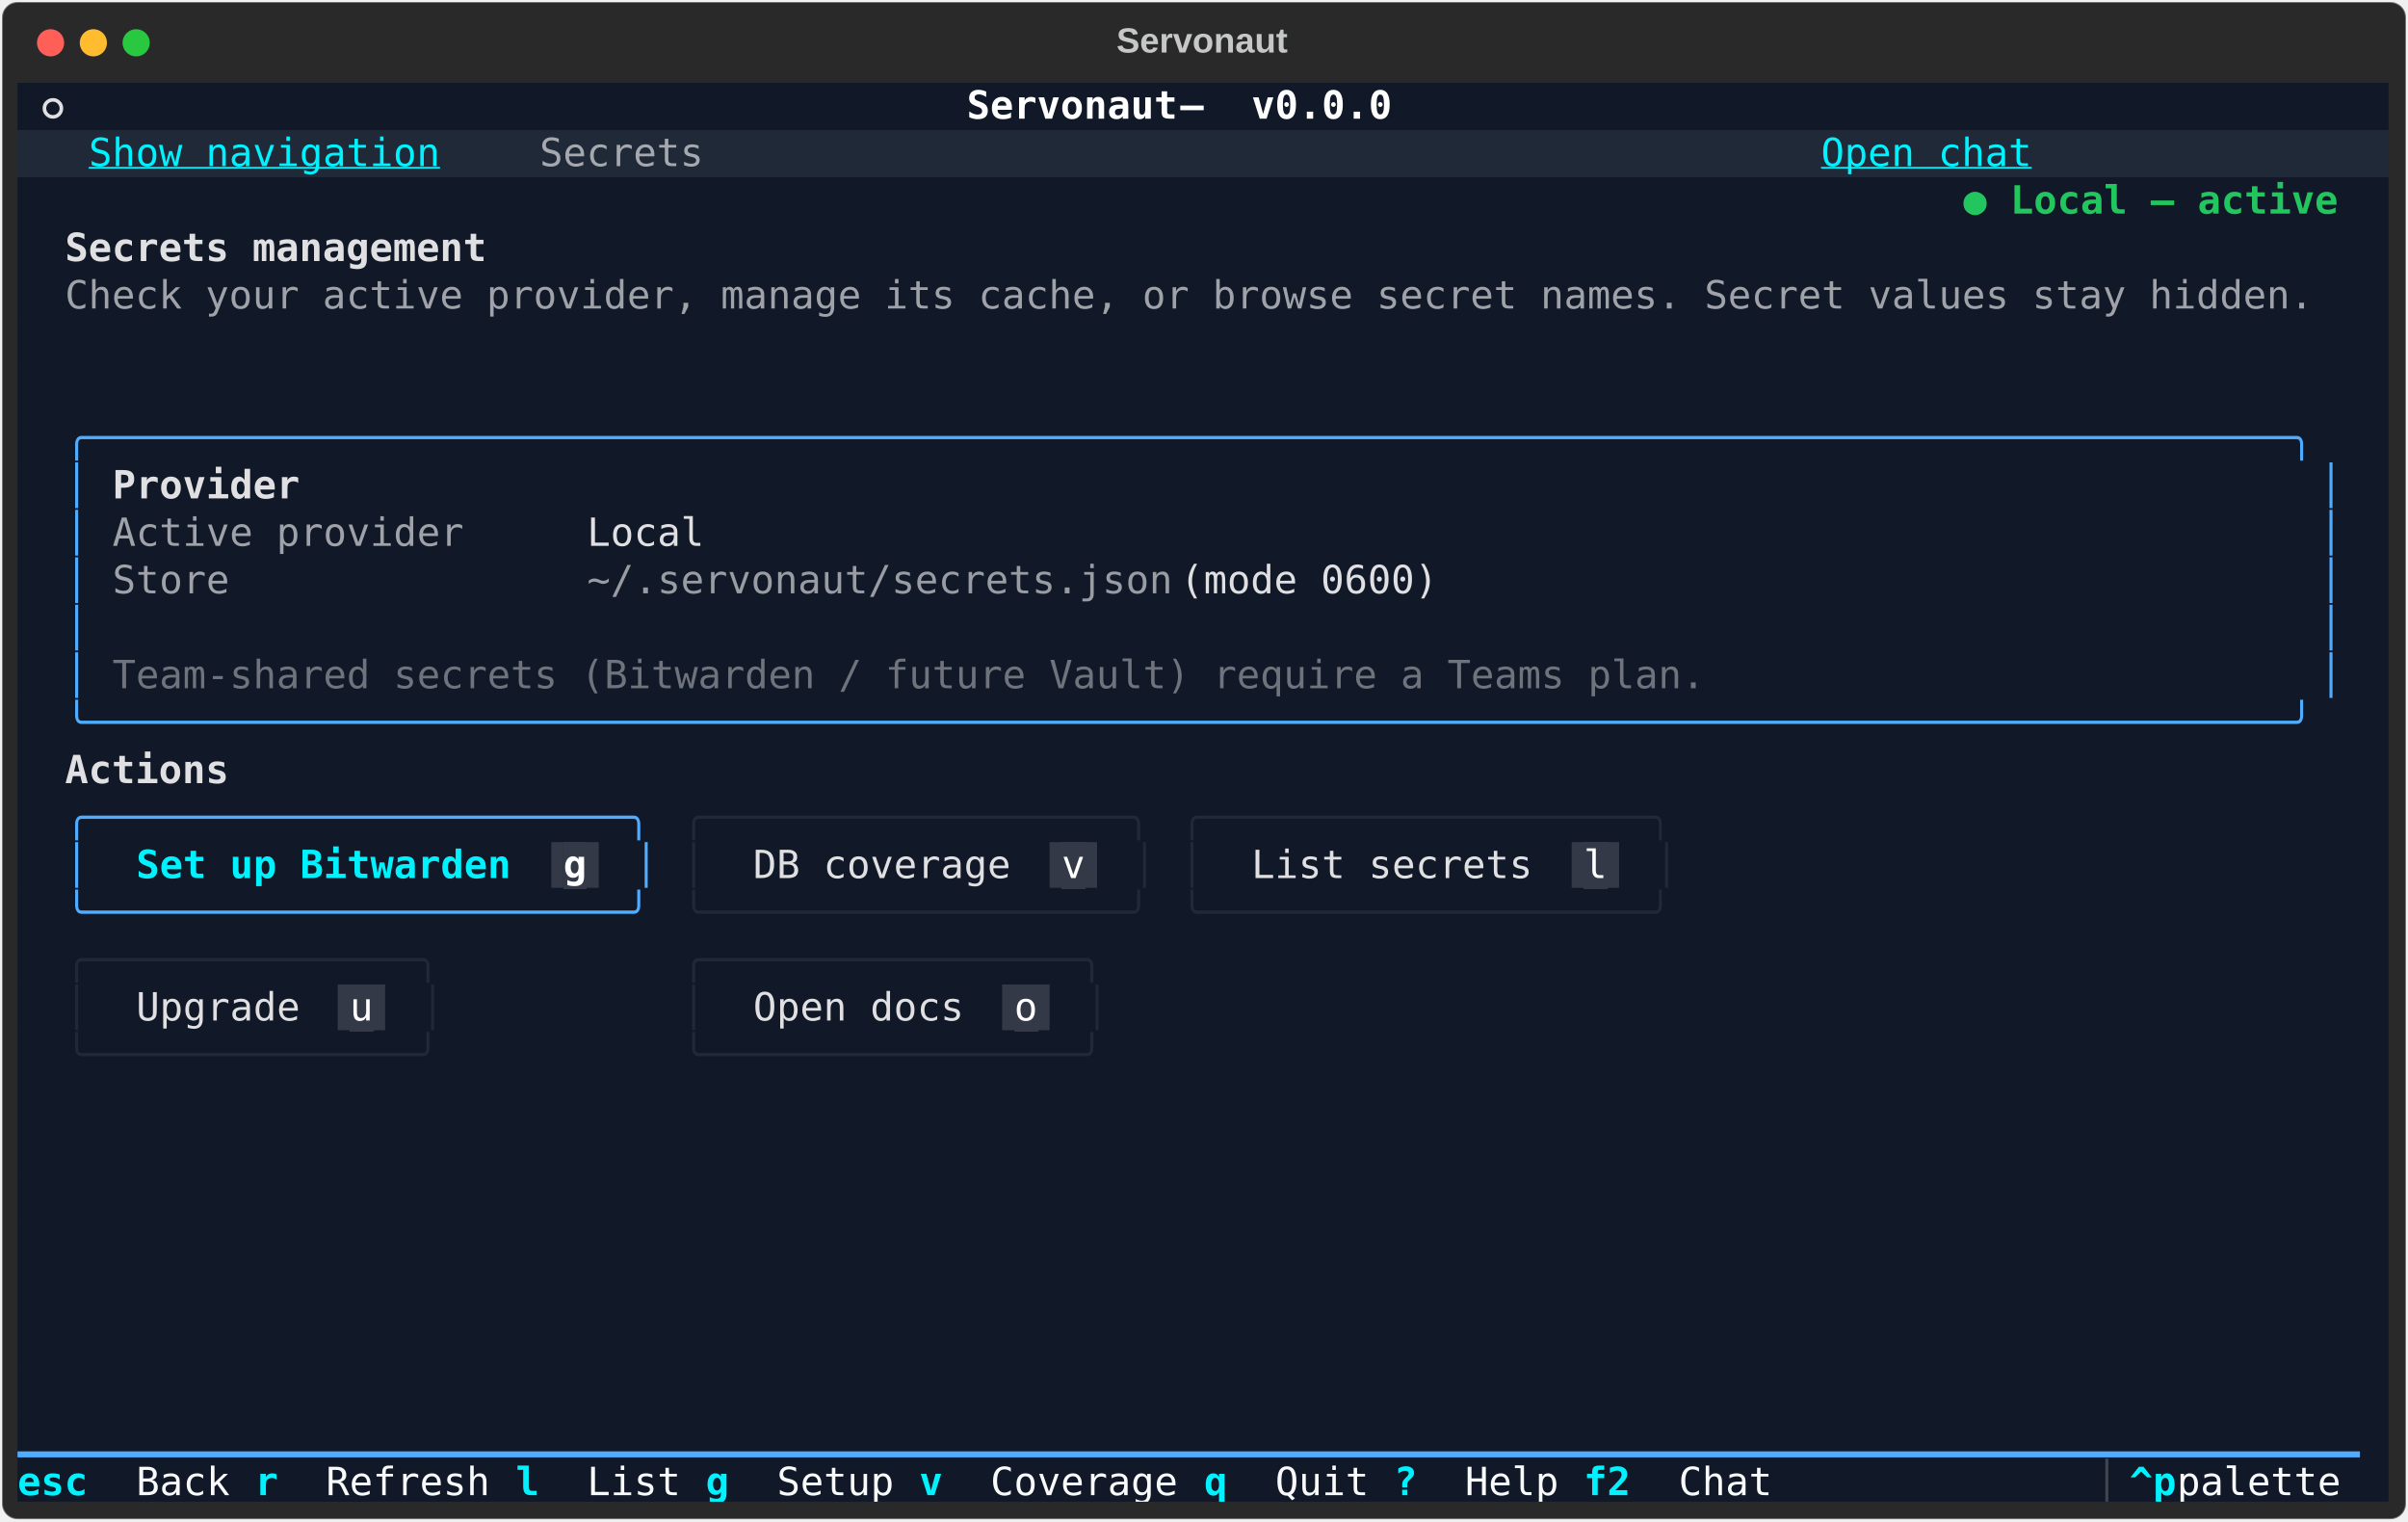
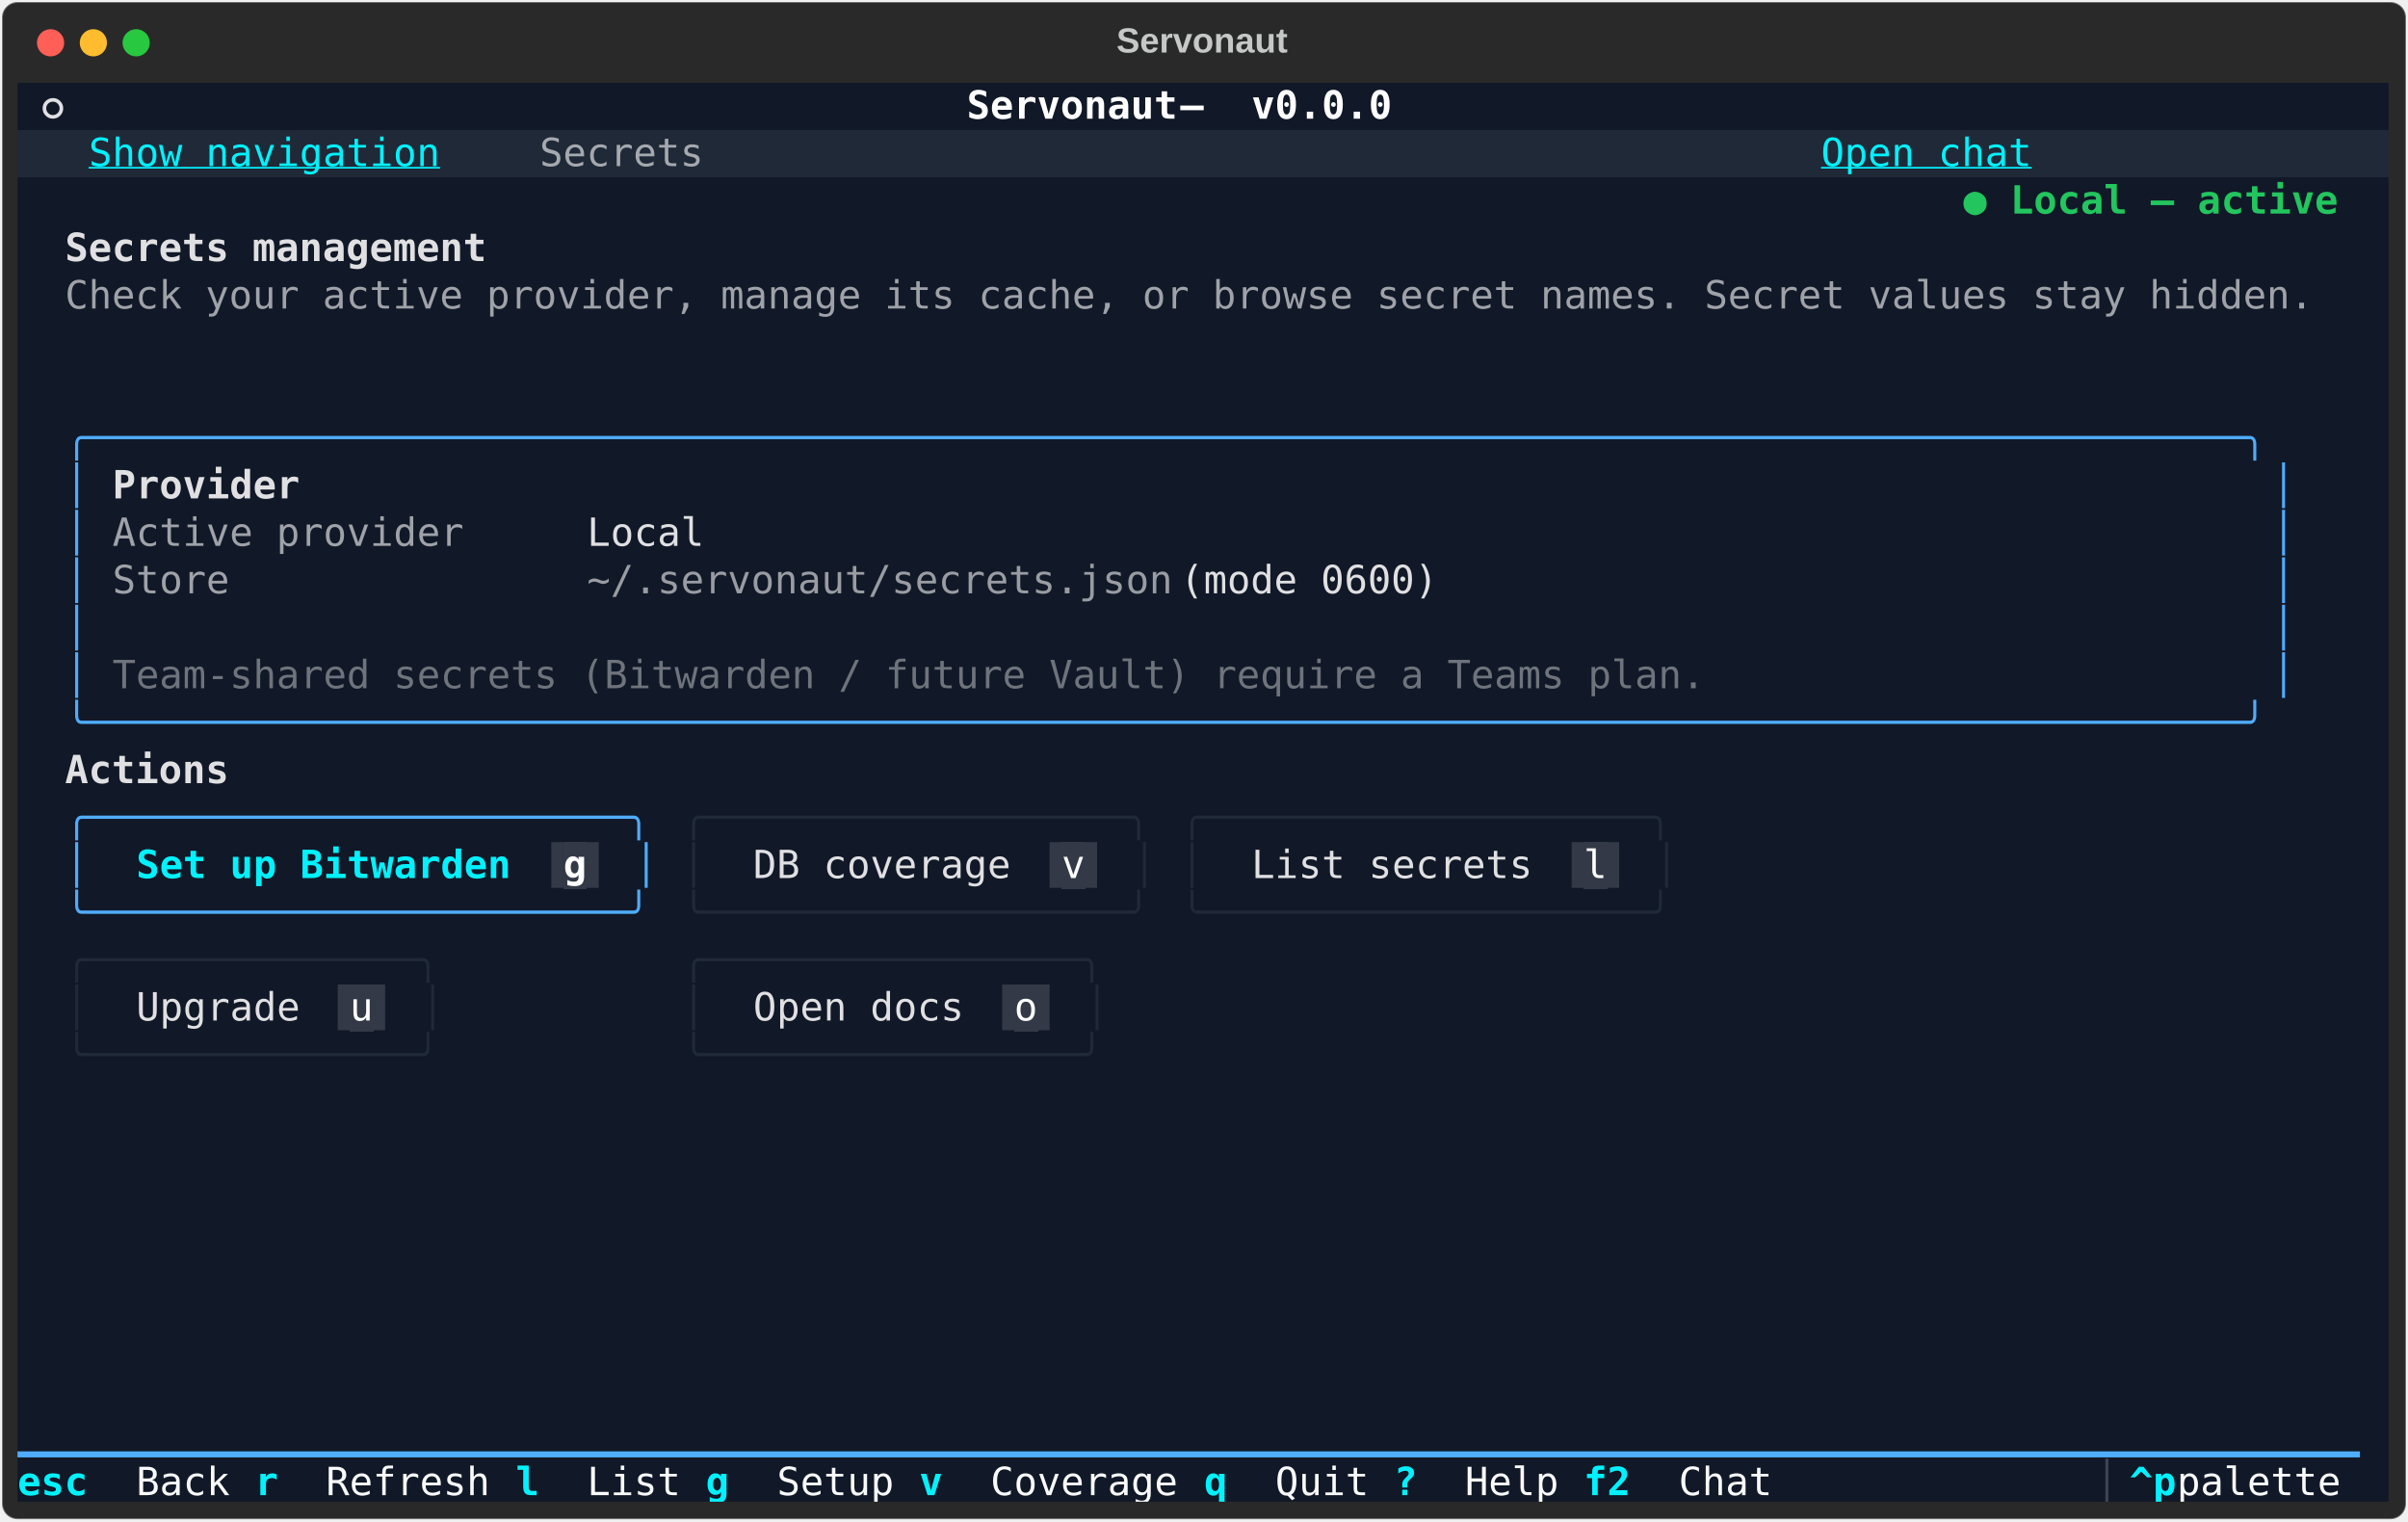
<svg xmlns="http://www.w3.org/2000/svg" class="rich-terminal" viewBox="0 0 1238 782.0">
  <style>

    @font-face {
        font-family: "Fira Code";
        src: local("FiraCode-Regular"),
                url("https://cdnjs.cloudflare.com/ajax/libs/firacode/6.2.0/woff2/FiraCode-Regular.woff2") format("woff2"),
                url("https://cdnjs.cloudflare.com/ajax/libs/firacode/6.2.0/woff/FiraCode-Regular.woff") format("woff");
        font-style: normal;
        font-weight: 400;
    }
    @font-face {
        font-family: "Fira Code";
        src: local("FiraCode-Bold"),
                url("https://cdnjs.cloudflare.com/ajax/libs/firacode/6.2.0/woff2/FiraCode-Bold.woff2") format("woff2"),
                url("https://cdnjs.cloudflare.com/ajax/libs/firacode/6.2.0/woff/FiraCode-Bold.woff") format("woff");
        font-style: bold;
        font-weight: 700;
    }

    .terminal-matrix {
        font-family: Fira Code, monospace;
        font-size: 20px;
        line-height: 24.4px;
        font-variant-east-asian: full-width;
    }

    .terminal-title {
        font-size: 18px;
        font-weight: bold;
        font-family: arial;
    }

    .terminal-r1 { fill: #c5c8c6 }
.terminal-r2 { fill: #e0e0e2;font-weight: bold }
.terminal-r3 { fill: #ffffff;font-weight: bold }
.terminal-r4 { fill: #00f2fe;text-decoration: underline; }
.terminal-r5 { fill: #a5a9af }
.terminal-r6 { fill: #22c55e;font-weight: bold }
.terminal-r7 { fill: #9fa2a8 }
.terminal-r8 { fill: #4facfe }
.terminal-r9 { fill: #e0e0e2 }
.terminal-r10 { fill: #999ca2 }
.terminal-r11 { fill: #6e737c }
.terminal-r12 { fill: #1f2937 }
.terminal-r13 { fill: #00f2fe;font-weight: bold }
.terminal-r14 { fill: #333946;font-weight: bold }
.terminal-r15 { fill: #333946 }
.terminal-r16 { fill: #ffffff }
.terminal-r17 { fill: #f9fafb }
.terminal-r18 { fill: #3f4551 }
    </style>
  <defs>
    <clipPath id="terminal-clip-terminal">
      <rect x="0" y="0" width="1219.0" height="731.0" />
    </clipPath>
    <clipPath id="terminal-line-0">
      <rect x="0" y="1.5" width="1220" height="24.65" />
    </clipPath>
    <clipPath id="terminal-line-1">
      <rect x="0" y="25.9" width="1220" height="24.65" />
    </clipPath>
    <clipPath id="terminal-line-2">
      <rect x="0" y="50.3" width="1220" height="24.65" />
    </clipPath>
    <clipPath id="terminal-line-3">
      <rect x="0" y="74.7" width="1220" height="24.65" />
    </clipPath>
    <clipPath id="terminal-line-4">
      <rect x="0" y="99.1" width="1220" height="24.65" />
    </clipPath>
    <clipPath id="terminal-line-5">
      <rect x="0" y="123.5" width="1220" height="24.65" />
    </clipPath>
    <clipPath id="terminal-line-6">
      <rect x="0" y="147.9" width="1220" height="24.65" />
    </clipPath>
    <clipPath id="terminal-line-7">
      <rect x="0" y="172.3" width="1220" height="24.65" />
    </clipPath>
    <clipPath id="terminal-line-8">
      <rect x="0" y="196.7" width="1220" height="24.65" />
    </clipPath>
    <clipPath id="terminal-line-9">
      <rect x="0" y="221.1" width="1220" height="24.65" />
    </clipPath>
    <clipPath id="terminal-line-10">
      <rect x="0" y="245.5" width="1220" height="24.65" />
    </clipPath>
    <clipPath id="terminal-line-11">
      <rect x="0" y="269.9" width="1220" height="24.65" />
    </clipPath>
    <clipPath id="terminal-line-12">
      <rect x="0" y="294.3" width="1220" height="24.65" />
    </clipPath>
    <clipPath id="terminal-line-13">
      <rect x="0" y="318.7" width="1220" height="24.65" />
    </clipPath>
    <clipPath id="terminal-line-14">
      <rect x="0" y="343.1" width="1220" height="24.65" />
    </clipPath>
    <clipPath id="terminal-line-15">
      <rect x="0" y="367.5" width="1220" height="24.65" />
    </clipPath>
    <clipPath id="terminal-line-16">
      <rect x="0" y="391.9" width="1220" height="24.65" />
    </clipPath>
    <clipPath id="terminal-line-17">
      <rect x="0" y="416.3" width="1220" height="24.65" />
    </clipPath>
    <clipPath id="terminal-line-18">
      <rect x="0" y="440.7" width="1220" height="24.65" />
    </clipPath>
    <clipPath id="terminal-line-19">
      <rect x="0" y="465.1" width="1220" height="24.65" />
    </clipPath>
    <clipPath id="terminal-line-20">
      <rect x="0" y="489.5" width="1220" height="24.65" />
    </clipPath>
    <clipPath id="terminal-line-21">
      <rect x="0" y="513.9" width="1220" height="24.65" />
    </clipPath>
    <clipPath id="terminal-line-22">
      <rect x="0" y="538.3" width="1220" height="24.65" />
    </clipPath>
    <clipPath id="terminal-line-23">
      <rect x="0" y="562.7" width="1220" height="24.65" />
    </clipPath>
    <clipPath id="terminal-line-24">
      <rect x="0" y="587.1" width="1220" height="24.65" />
    </clipPath>
    <clipPath id="terminal-line-25">
      <rect x="0" y="611.5" width="1220" height="24.65" />
    </clipPath>
    <clipPath id="terminal-line-26">
      <rect x="0" y="635.9" width="1220" height="24.65" />
    </clipPath>
    <clipPath id="terminal-line-27">
      <rect x="0" y="660.3" width="1220" height="24.65" />
    </clipPath>
    <clipPath id="terminal-line-28">
      <rect x="0" y="684.7" width="1220" height="24.65" />
    </clipPath>
  </defs>
  <rect fill="#292929" stroke="rgba(255,255,255,0.35)" stroke-width="1" x="1" y="1" width="1236" height="780" rx="8" />
  <text class="terminal-title" fill="#c5c8c6" text-anchor="middle" x="618" y="27">Servonaut</text>
  <g transform="translate(26,22)">
    <circle cx="0" cy="0" r="7" fill="#ff5f57" />
    <circle cx="22" cy="0" r="7" fill="#febc2e" />
    <circle cx="44" cy="0" r="7" fill="#28c840" />
  </g>
  <g transform="translate(9, 41)" clip-path="url(#terminal-clip-terminal)">
    <rect fill="#111827" x="0" y="1.5" width="12.2" height="24.65" shape-rendering="crispEdges" />
    <rect fill="#111827" x="12.2" y="1.5" width="12.2" height="24.65" shape-rendering="crispEdges" />
    <rect fill="#111827" x="24.4" y="1.5" width="61" height="24.65" shape-rendering="crispEdges" />
    <rect fill="#111827" x="85.4" y="1.5" width="12.2" height="24.65" shape-rendering="crispEdges" />
    <rect fill="#111827" x="97.6" y="1.5" width="390.4" height="24.65" shape-rendering="crispEdges" />
    <rect fill="#111827" x="488" y="1.5" width="109.8" height="24.65" shape-rendering="crispEdges" />
    <rect fill="#111827" x="597.8" y="1.5" width="36.6" height="24.65" shape-rendering="crispEdges" />
    <rect fill="#111827" x="634.4" y="1.5" width="73.2" height="24.65" shape-rendering="crispEdges" />
    <rect fill="#111827" x="707.6" y="1.5" width="390.4" height="24.65" shape-rendering="crispEdges" />
    <rect fill="#111827" x="1098" y="1.5" width="12.2" height="24.65" shape-rendering="crispEdges" />
    <rect fill="#111827" x="1110.2" y="1.5" width="0" height="24.65" shape-rendering="crispEdges" />
    <rect fill="#111827" x="1110.2" y="1.5" width="109.8" height="24.65" shape-rendering="crispEdges" />
    <rect fill="#1f2937" x="0" y="25.9" width="36.6" height="24.65" shape-rendering="crispEdges" />
    <rect fill="#1f2937" x="36.6" y="25.9" width="183" height="24.65" shape-rendering="crispEdges" />
    <rect fill="#1f2937" x="219.6" y="25.9" width="48.8" height="24.65" shape-rendering="crispEdges" />
    <rect fill="#1f2937" x="268.4" y="25.9" width="85.4" height="24.65" shape-rendering="crispEdges" />
    <rect fill="#1f2937" x="353.8" y="25.9" width="573.4" height="24.65" shape-rendering="crispEdges" />
    <rect fill="#1f2937" x="927.2" y="25.9" width="109.8" height="24.65" shape-rendering="crispEdges" />
    <rect fill="#1f2937" x="1037" y="25.9" width="183" height="24.65" shape-rendering="crispEdges" />
    <rect fill="#111827" x="0" y="50.3" width="1000.4" height="24.65" shape-rendering="crispEdges" />
    <rect fill="#111827" x="1000.4" y="50.3" width="195.2" height="24.65" shape-rendering="crispEdges" />
    <rect fill="#111827" x="1195.6" y="50.3" width="24.4" height="24.65" shape-rendering="crispEdges" />
    <rect fill="#111827" x="0" y="74.7" width="24.4" height="24.65" shape-rendering="crispEdges" />
    <rect fill="#111827" x="24.4" y="74.7" width="219.6" height="24.65" shape-rendering="crispEdges" />
    <rect fill="#111827" x="244" y="74.7" width="976" height="24.65" shape-rendering="crispEdges" />
    <rect fill="#111827" x="0" y="99.1" width="24.4" height="24.65" shape-rendering="crispEdges" />
    <rect fill="#111827" x="24.4" y="99.1" width="1171.2" height="24.65" shape-rendering="crispEdges" />
    <rect fill="#111827" x="1195.6" y="99.1" width="24.4" height="24.65" shape-rendering="crispEdges" />
    <rect fill="#111827" x="0" y="123.5" width="1220" height="24.65" shape-rendering="crispEdges" />
    <rect fill="#111827" x="0" y="147.9" width="1220" height="24.65" shape-rendering="crispEdges" />
    <rect fill="#111827" x="0" y="172.3" width="24.4" height="24.65" shape-rendering="crispEdges" />
-     <rect fill="#111827" x="24.4" y="172.3" width="1171.2" height="24.65" shape-rendering="crispEdges" />
-     <rect fill="#111827" x="1195.6" y="172.3" width="24.4" height="24.65" shape-rendering="crispEdges" />
+     <rect fill="#111827" x="24.4" y="172.3" width="1146.8" height="24.65" shape-rendering="crispEdges" />
+     <rect fill="#111827" x="1171.2" y="172.3" width="48.8" height="24.65" shape-rendering="crispEdges" />
    <rect fill="#111827" x="0" y="196.7" width="24.4" height="24.65" shape-rendering="crispEdges" />
    <rect fill="#111827" x="24.4" y="196.7" width="12.2" height="24.65" shape-rendering="crispEdges" />
    <rect fill="#111827" x="36.6" y="196.7" width="12.2" height="24.65" shape-rendering="crispEdges" />
    <rect fill="#111827" x="48.8" y="196.7" width="97.6" height="24.65" shape-rendering="crispEdges" />
-     <rect fill="#111827" x="146.4" y="196.7" width="1037" height="24.65" shape-rendering="crispEdges" />
-     <rect fill="#111827" x="1183.4" y="196.7" width="12.2" height="24.65" shape-rendering="crispEdges" />
-     <rect fill="#111827" x="1195.6" y="196.7" width="24.4" height="24.65" shape-rendering="crispEdges" />
+     <rect fill="#111827" x="146.4" y="196.7" width="1012.6" height="24.65" shape-rendering="crispEdges" />
+     <rect fill="#111827" x="1159" y="196.7" width="12.2" height="24.65" shape-rendering="crispEdges" />
+     <rect fill="#111827" x="1171.2" y="196.7" width="48.8" height="24.65" shape-rendering="crispEdges" />
    <rect fill="#111827" x="0" y="221.1" width="24.4" height="24.65" shape-rendering="crispEdges" />
    <rect fill="#111827" x="24.4" y="221.1" width="12.2" height="24.65" shape-rendering="crispEdges" />
    <rect fill="#111827" x="36.6" y="221.1" width="12.2" height="24.65" shape-rendering="crispEdges" />
    <rect fill="#111827" x="48.8" y="221.1" width="183" height="24.65" shape-rendering="crispEdges" />
    <rect fill="#111827" x="231.8" y="221.1" width="61" height="24.65" shape-rendering="crispEdges" />
    <rect fill="#111827" x="292.8" y="221.1" width="61" height="24.65" shape-rendering="crispEdges" />
-     <rect fill="#111827" x="353.8" y="221.1" width="829.6" height="24.65" shape-rendering="crispEdges" />
-     <rect fill="#111827" x="1183.4" y="221.1" width="12.2" height="24.65" shape-rendering="crispEdges" />
-     <rect fill="#111827" x="1195.6" y="221.1" width="24.4" height="24.65" shape-rendering="crispEdges" />
+     <rect fill="#111827" x="353.8" y="221.1" width="805.2" height="24.65" shape-rendering="crispEdges" />
+     <rect fill="#111827" x="1159" y="221.1" width="12.2" height="24.65" shape-rendering="crispEdges" />
+     <rect fill="#111827" x="1171.2" y="221.1" width="48.8" height="24.65" shape-rendering="crispEdges" />
    <rect fill="#111827" x="0" y="245.5" width="24.4" height="24.65" shape-rendering="crispEdges" />
    <rect fill="#111827" x="24.4" y="245.5" width="12.2" height="24.65" shape-rendering="crispEdges" />
    <rect fill="#111827" x="36.6" y="245.5" width="12.2" height="24.65" shape-rendering="crispEdges" />
    <rect fill="#111827" x="48.8" y="245.5" width="61" height="24.65" shape-rendering="crispEdges" />
    <rect fill="#111827" x="109.8" y="245.5" width="183" height="24.65" shape-rendering="crispEdges" />
    <rect fill="#111827" x="292.8" y="245.5" width="305" height="24.65" shape-rendering="crispEdges" />
    <rect fill="#111827" x="597.8" y="245.5" width="146.4" height="24.65" shape-rendering="crispEdges" />
-     <rect fill="#111827" x="744.2" y="245.5" width="439.2" height="24.65" shape-rendering="crispEdges" />
-     <rect fill="#111827" x="1183.4" y="245.5" width="12.2" height="24.65" shape-rendering="crispEdges" />
-     <rect fill="#111827" x="1195.6" y="245.5" width="24.4" height="24.65" shape-rendering="crispEdges" />
+     <rect fill="#111827" x="744.2" y="245.5" width="414.8" height="24.65" shape-rendering="crispEdges" />
+     <rect fill="#111827" x="1159" y="245.5" width="12.2" height="24.65" shape-rendering="crispEdges" />
+     <rect fill="#111827" x="1171.2" y="245.5" width="48.8" height="24.65" shape-rendering="crispEdges" />
    <rect fill="#111827" x="0" y="269.9" width="24.4" height="24.65" shape-rendering="crispEdges" />
    <rect fill="#111827" x="24.4" y="269.9" width="12.2" height="24.65" shape-rendering="crispEdges" />
-     <rect fill="#111827" x="36.6" y="269.9" width="1146.8" height="24.65" shape-rendering="crispEdges" />
-     <rect fill="#111827" x="1183.4" y="269.9" width="12.2" height="24.65" shape-rendering="crispEdges" />
-     <rect fill="#111827" x="1195.6" y="269.9" width="24.4" height="24.65" shape-rendering="crispEdges" />
+     <rect fill="#111827" x="36.6" y="269.9" width="1122.4" height="24.65" shape-rendering="crispEdges" />
+     <rect fill="#111827" x="1159" y="269.9" width="12.2" height="24.65" shape-rendering="crispEdges" />
+     <rect fill="#111827" x="1171.2" y="269.9" width="48.8" height="24.65" shape-rendering="crispEdges" />
    <rect fill="#111827" x="0" y="294.3" width="24.4" height="24.65" shape-rendering="crispEdges" />
    <rect fill="#111827" x="24.4" y="294.3" width="12.2" height="24.65" shape-rendering="crispEdges" />
    <rect fill="#111827" x="36.6" y="294.3" width="12.2" height="24.65" shape-rendering="crispEdges" />
    <rect fill="#111827" x="48.8" y="294.3" width="829.6" height="24.65" shape-rendering="crispEdges" />
-     <rect fill="#111827" x="878.4" y="294.3" width="305" height="24.65" shape-rendering="crispEdges" />
-     <rect fill="#111827" x="1183.4" y="294.3" width="12.2" height="24.65" shape-rendering="crispEdges" />
-     <rect fill="#111827" x="1195.6" y="294.3" width="24.4" height="24.65" shape-rendering="crispEdges" />
+     <rect fill="#111827" x="878.4" y="294.3" width="280.6" height="24.65" shape-rendering="crispEdges" />
+     <rect fill="#111827" x="1159" y="294.3" width="12.2" height="24.65" shape-rendering="crispEdges" />
+     <rect fill="#111827" x="1171.2" y="294.3" width="48.8" height="24.65" shape-rendering="crispEdges" />
    <rect fill="#111827" x="0" y="318.7" width="24.4" height="24.65" shape-rendering="crispEdges" />
-     <rect fill="#111827" x="24.4" y="318.7" width="1171.2" height="24.65" shape-rendering="crispEdges" />
-     <rect fill="#111827" x="1195.6" y="318.7" width="24.4" height="24.65" shape-rendering="crispEdges" />
+     <rect fill="#111827" x="24.4" y="318.7" width="1146.8" height="24.65" shape-rendering="crispEdges" />
+     <rect fill="#111827" x="1171.2" y="318.7" width="48.8" height="24.65" shape-rendering="crispEdges" />
    <rect fill="#111827" x="0" y="343.1" width="24.4" height="24.65" shape-rendering="crispEdges" />
    <rect fill="#111827" x="24.4" y="343.1" width="85.4" height="24.65" shape-rendering="crispEdges" />
    <rect fill="#111827" x="109.8" y="343.1" width="1110.2" height="24.65" shape-rendering="crispEdges" />
    <rect fill="#111827" x="0" y="367.5" width="24.4" height="24.65" shape-rendering="crispEdges" />
    <rect fill="#111827" x="24.4" y="367.5" width="305" height="24.65" shape-rendering="crispEdges" />
    <rect fill="#111827" x="329.4" y="367.5" width="12.2" height="24.65" shape-rendering="crispEdges" />
    <rect fill="#111827" x="341.6" y="367.5" width="244" height="24.65" shape-rendering="crispEdges" />
    <rect fill="#111827" x="585.6" y="367.5" width="12.2" height="24.65" shape-rendering="crispEdges" />
    <rect fill="#111827" x="597.8" y="367.5" width="256.2" height="24.65" shape-rendering="crispEdges" />
    <rect fill="#111827" x="854" y="367.5" width="366" height="24.65" shape-rendering="crispEdges" />
    <rect fill="#111827" x="0" y="391.9" width="24.4" height="24.65" shape-rendering="crispEdges" />
    <rect fill="#111827" x="24.4" y="391.9" width="12.2" height="24.65" shape-rendering="crispEdges" />
    <rect fill="#111827" x="36.6" y="391.9" width="24.4" height="24.65" shape-rendering="crispEdges" />
    <rect fill="#111827" x="61" y="391.9" width="207.4" height="24.65" shape-rendering="crispEdges" />
    <rect fill="#111827" x="268.4" y="391.9" width="12.2" height="24.65" shape-rendering="crispEdges" />
    <rect fill="#333946" x="280.6" y="391.9" width="12.2" height="24.65" shape-rendering="crispEdges" />
    <rect fill="#111827" x="292.8" y="391.9" width="12.2" height="24.65" shape-rendering="crispEdges" />
    <rect fill="#111827" x="305" y="391.9" width="12.2" height="24.65" shape-rendering="crispEdges" />
    <rect fill="#111827" x="317.2" y="391.9" width="12.2" height="24.65" shape-rendering="crispEdges" />
    <rect fill="#111827" x="329.4" y="391.9" width="12.2" height="24.65" shape-rendering="crispEdges" />
    <rect fill="#111827" x="341.6" y="391.9" width="12.2" height="24.65" shape-rendering="crispEdges" />
    <rect fill="#111827" x="353.8" y="391.9" width="24.4" height="24.65" shape-rendering="crispEdges" />
    <rect fill="#111827" x="378.2" y="391.9" width="146.4" height="24.65" shape-rendering="crispEdges" />
    <rect fill="#111827" x="524.6" y="391.9" width="12.2" height="24.65" shape-rendering="crispEdges" />
    <rect fill="#333946" x="536.8" y="391.9" width="12.2" height="24.65" shape-rendering="crispEdges" />
    <rect fill="#111827" x="549" y="391.9" width="12.2" height="24.65" shape-rendering="crispEdges" />
    <rect fill="#111827" x="561.2" y="391.9" width="12.2" height="24.65" shape-rendering="crispEdges" />
    <rect fill="#111827" x="573.4" y="391.9" width="12.2" height="24.65" shape-rendering="crispEdges" />
    <rect fill="#111827" x="585.6" y="391.9" width="12.2" height="24.65" shape-rendering="crispEdges" />
    <rect fill="#111827" x="597.8" y="391.9" width="12.2" height="24.65" shape-rendering="crispEdges" />
    <rect fill="#111827" x="610" y="391.9" width="24.4" height="24.65" shape-rendering="crispEdges" />
    <rect fill="#111827" x="634.4" y="391.9" width="158.6" height="24.65" shape-rendering="crispEdges" />
    <rect fill="#111827" x="793" y="391.9" width="12.2" height="24.65" shape-rendering="crispEdges" />
    <rect fill="#333946" x="805.2" y="391.9" width="12.2" height="24.65" shape-rendering="crispEdges" />
    <rect fill="#111827" x="817.4" y="391.9" width="12.2" height="24.65" shape-rendering="crispEdges" />
    <rect fill="#111827" x="829.6" y="391.9" width="12.2" height="24.65" shape-rendering="crispEdges" />
    <rect fill="#111827" x="841.8" y="391.9" width="12.2" height="24.65" shape-rendering="crispEdges" />
    <rect fill="#111827" x="854" y="391.9" width="366" height="24.65" shape-rendering="crispEdges" />
    <rect fill="#111827" x="0" y="416.3" width="24.4" height="24.65" shape-rendering="crispEdges" />
    <rect fill="#111827" x="24.4" y="416.3" width="305" height="24.65" shape-rendering="crispEdges" />
    <rect fill="#111827" x="329.4" y="416.3" width="12.2" height="24.65" shape-rendering="crispEdges" />
    <rect fill="#111827" x="341.6" y="416.3" width="244" height="24.65" shape-rendering="crispEdges" />
    <rect fill="#111827" x="585.6" y="416.3" width="12.2" height="24.65" shape-rendering="crispEdges" />
    <rect fill="#111827" x="597.8" y="416.3" width="256.2" height="24.65" shape-rendering="crispEdges" />
    <rect fill="#111827" x="854" y="416.3" width="366" height="24.65" shape-rendering="crispEdges" />
    <rect fill="#111827" x="0" y="440.7" width="24.4" height="24.65" shape-rendering="crispEdges" />
    <rect fill="#111827" x="24.4" y="440.7" width="195.2" height="24.65" shape-rendering="crispEdges" />
    <rect fill="#111827" x="219.6" y="440.7" width="122" height="24.65" shape-rendering="crispEdges" />
    <rect fill="#111827" x="341.6" y="440.7" width="219.6" height="24.65" shape-rendering="crispEdges" />
    <rect fill="#111827" x="561.2" y="440.7" width="658.8" height="24.65" shape-rendering="crispEdges" />
    <rect fill="#111827" x="0" y="465.1" width="24.4" height="24.65" shape-rendering="crispEdges" />
    <rect fill="#111827" x="24.4" y="465.1" width="12.2" height="24.65" shape-rendering="crispEdges" />
    <rect fill="#111827" x="36.6" y="465.1" width="24.4" height="24.65" shape-rendering="crispEdges" />
    <rect fill="#111827" x="61" y="465.1" width="97.6" height="24.65" shape-rendering="crispEdges" />
    <rect fill="#111827" x="158.6" y="465.1" width="12.2" height="24.65" shape-rendering="crispEdges" />
    <rect fill="#333946" x="170.8" y="465.1" width="12.2" height="24.65" shape-rendering="crispEdges" />
    <rect fill="#111827" x="183" y="465.1" width="12.2" height="24.65" shape-rendering="crispEdges" />
    <rect fill="#111827" x="195.2" y="465.1" width="12.2" height="24.65" shape-rendering="crispEdges" />
    <rect fill="#111827" x="207.4" y="465.1" width="12.2" height="24.65" shape-rendering="crispEdges" />
    <rect fill="#111827" x="219.6" y="465.1" width="122" height="24.65" shape-rendering="crispEdges" />
    <rect fill="#111827" x="341.6" y="465.1" width="12.2" height="24.65" shape-rendering="crispEdges" />
    <rect fill="#111827" x="353.8" y="465.1" width="24.4" height="24.65" shape-rendering="crispEdges" />
    <rect fill="#111827" x="378.2" y="465.1" width="122" height="24.65" shape-rendering="crispEdges" />
    <rect fill="#111827" x="500.2" y="465.1" width="12.2" height="24.65" shape-rendering="crispEdges" />
    <rect fill="#333946" x="512.4" y="465.1" width="12.2" height="24.65" shape-rendering="crispEdges" />
    <rect fill="#111827" x="524.6" y="465.1" width="12.2" height="24.65" shape-rendering="crispEdges" />
    <rect fill="#111827" x="536.8" y="465.1" width="12.2" height="24.65" shape-rendering="crispEdges" />
    <rect fill="#111827" x="549" y="465.1" width="12.2" height="24.65" shape-rendering="crispEdges" />
    <rect fill="#111827" x="561.2" y="465.1" width="658.8" height="24.65" shape-rendering="crispEdges" />
    <rect fill="#111827" x="0" y="489.5" width="24.4" height="24.65" shape-rendering="crispEdges" />
    <rect fill="#111827" x="24.4" y="489.5" width="195.2" height="24.65" shape-rendering="crispEdges" />
    <rect fill="#111827" x="219.6" y="489.5" width="122" height="24.65" shape-rendering="crispEdges" />
    <rect fill="#111827" x="341.6" y="489.5" width="219.6" height="24.65" shape-rendering="crispEdges" />
    <rect fill="#111827" x="561.2" y="489.5" width="658.8" height="24.65" shape-rendering="crispEdges" />
    <rect fill="#111827" x="0" y="513.9" width="1220" height="24.65" shape-rendering="crispEdges" />
    <rect fill="#111827" x="0" y="538.3" width="1220" height="24.65" shape-rendering="crispEdges" />
    <rect fill="#111827" x="0" y="562.7" width="1220" height="24.65" shape-rendering="crispEdges" />
    <rect fill="#111827" x="0" y="587.1" width="1220" height="24.65" shape-rendering="crispEdges" />
    <rect fill="#111827" x="0" y="611.5" width="1220" height="24.65" shape-rendering="crispEdges" />
    <rect fill="#111827" x="0" y="635.9" width="1220" height="24.65" shape-rendering="crispEdges" />
    <rect fill="#111827" x="0" y="660.3" width="1220" height="24.65" shape-rendering="crispEdges" />
    <rect fill="#111827" x="0" y="684.7" width="1220" height="24.65" shape-rendering="crispEdges" />
    <rect fill="#111827" x="0" y="709.1" width="61" height="24.65" shape-rendering="crispEdges" />
    <rect fill="#111827" x="61" y="709.1" width="61" height="24.65" shape-rendering="crispEdges" />
    <rect fill="#111827" x="122" y="709.1" width="36.6" height="24.65" shape-rendering="crispEdges" />
    <rect fill="#111827" x="158.6" y="709.1" width="97.6" height="24.65" shape-rendering="crispEdges" />
    <rect fill="#111827" x="256.2" y="709.1" width="36.6" height="24.65" shape-rendering="crispEdges" />
    <rect fill="#111827" x="292.8" y="709.1" width="61" height="24.65" shape-rendering="crispEdges" />
    <rect fill="#111827" x="353.8" y="709.1" width="36.6" height="24.65" shape-rendering="crispEdges" />
    <rect fill="#111827" x="390.4" y="709.1" width="73.2" height="24.65" shape-rendering="crispEdges" />
    <rect fill="#111827" x="463.6" y="709.1" width="36.6" height="24.65" shape-rendering="crispEdges" />
    <rect fill="#111827" x="500.2" y="709.1" width="109.8" height="24.65" shape-rendering="crispEdges" />
    <rect fill="#111827" x="610" y="709.1" width="36.6" height="24.65" shape-rendering="crispEdges" />
    <rect fill="#111827" x="646.6" y="709.1" width="61" height="24.65" shape-rendering="crispEdges" />
    <rect fill="#111827" x="707.6" y="709.1" width="36.6" height="24.65" shape-rendering="crispEdges" />
    <rect fill="#111827" x="744.2" y="709.1" width="61" height="24.65" shape-rendering="crispEdges" />
    <rect fill="#111827" x="805.2" y="709.1" width="48.8" height="24.65" shape-rendering="crispEdges" />
    <rect fill="#111827" x="854" y="709.1" width="61" height="24.65" shape-rendering="crispEdges" />
    <rect fill="#111827" x="915" y="709.1" width="158.6" height="24.65" shape-rendering="crispEdges" />
    <rect fill="#111827" x="1073.6" y="709.1" width="12.2" height="24.65" shape-rendering="crispEdges" />
    <rect fill="#111827" x="1085.8" y="709.1" width="24.4" height="24.65" shape-rendering="crispEdges" />
    <rect fill="#111827" x="1110.2" y="709.1" width="97.6" height="24.65" shape-rendering="crispEdges" />
    <rect fill="#111827" x="1207.8" y="709.1" width="12.2" height="24.65" shape-rendering="crispEdges" />
    <g class="terminal-matrix">
      <text class="terminal-r2" x="12.2" y="20" textLength="12.2" clip-path="url(#terminal-line-0)">⭘</text>
      <text class="terminal-r3" x="488" y="20" textLength="109.8" clip-path="url(#terminal-line-0)">Servonaut</text>
      <text class="terminal-r3" x="597.8" y="20" textLength="36.6" clip-path="url(#terminal-line-0)"> — </text>
      <text class="terminal-r3" x="634.4" y="20" textLength="73.2" clip-path="url(#terminal-line-0)">v0.0.0</text>
      <text class="terminal-r1" x="1220" y="20" textLength="12.2" clip-path="url(#terminal-line-0)">
</text>
      <text class="terminal-r4" x="36.6" y="44.4" textLength="183" clip-path="url(#terminal-line-1)">Show navigation</text>
      <text class="terminal-r5" x="268.4" y="44.4" textLength="85.4" clip-path="url(#terminal-line-1)">Secrets</text>
      <text class="terminal-r4" x="927.2" y="44.4" textLength="109.8" clip-path="url(#terminal-line-1)">Open chat</text>
      <text class="terminal-r1" x="1220" y="44.4" textLength="12.2" clip-path="url(#terminal-line-1)">
</text>
      <text class="terminal-r6" x="1000.4" y="68.8" textLength="195.2" clip-path="url(#terminal-line-2)">● Local — active</text>
      <text class="terminal-r1" x="1220" y="68.8" textLength="12.2" clip-path="url(#terminal-line-2)">
</text>
      <text class="terminal-r2" x="24.4" y="93.2" textLength="219.6" clip-path="url(#terminal-line-3)">Secrets management</text>
      <text class="terminal-r1" x="1220" y="93.2" textLength="12.2" clip-path="url(#terminal-line-3)">
</text>
      <text class="terminal-r7" x="24.4" y="117.6" textLength="1171.2" clip-path="url(#terminal-line-4)">Check your active provider, manage its cache, or browse secret names. Secret values stay hidden.</text>
      <text class="terminal-r1" x="1220" y="117.6" textLength="12.2" clip-path="url(#terminal-line-4)">
</text>
      <text class="terminal-r1" x="1220" y="142" textLength="12.2" clip-path="url(#terminal-line-5)">
</text>
      <text class="terminal-r1" x="1220" y="166.4" textLength="12.2" clip-path="url(#terminal-line-6)">
</text>
-       <text class="terminal-r8" x="24.4" y="190.8" textLength="1171.2" clip-path="url(#terminal-line-7)">╭──────────────────────────────────────────────────────────────────────────────────────────────╮</text>
+       <text class="terminal-r8" x="24.4" y="190.8" textLength="1146.8" clip-path="url(#terminal-line-7)">╭────────────────────────────────────────────────────────────────────────────────────────────╮</text>
      <text class="terminal-r1" x="1220" y="190.8" textLength="12.2" clip-path="url(#terminal-line-7)">
</text>
      <text class="terminal-r8" x="24.4" y="215.2" textLength="12.2" clip-path="url(#terminal-line-8)">│</text>
      <text class="terminal-r2" x="48.8" y="215.2" textLength="97.6" clip-path="url(#terminal-line-8)">Provider</text>
-       <text class="terminal-r8" x="1183.4" y="215.2" textLength="12.2" clip-path="url(#terminal-line-8)">│</text>
+       <text class="terminal-r8" x="1159" y="215.2" textLength="12.2" clip-path="url(#terminal-line-8)">│</text>
      <text class="terminal-r1" x="1220" y="215.2" textLength="12.2" clip-path="url(#terminal-line-8)">
</text>
      <text class="terminal-r8" x="24.4" y="239.6" textLength="12.2" clip-path="url(#terminal-line-9)">│</text>
      <text class="terminal-r7" x="48.8" y="239.6" textLength="183" clip-path="url(#terminal-line-9)">Active provider</text>
      <text class="terminal-r9" x="292.8" y="239.6" textLength="61" clip-path="url(#terminal-line-9)">Local</text>
-       <text class="terminal-r8" x="1183.4" y="239.6" textLength="12.2" clip-path="url(#terminal-line-9)">│</text>
+       <text class="terminal-r8" x="1159" y="239.6" textLength="12.2" clip-path="url(#terminal-line-9)">│</text>
      <text class="terminal-r1" x="1220" y="239.6" textLength="12.2" clip-path="url(#terminal-line-9)">
</text>
      <text class="terminal-r8" x="24.4" y="264" textLength="12.2" clip-path="url(#terminal-line-10)">│</text>
      <text class="terminal-r7" x="48.8" y="264" textLength="61" clip-path="url(#terminal-line-10)">Store</text>
      <text class="terminal-r10" x="292.8" y="264" textLength="305" clip-path="url(#terminal-line-10)">~/.servonaut/secrets.json</text>
      <text class="terminal-r9" x="597.8" y="264" textLength="146.4" clip-path="url(#terminal-line-10)"> (mode 0600)</text>
-       <text class="terminal-r8" x="1183.4" y="264" textLength="12.2" clip-path="url(#terminal-line-10)">│</text>
+       <text class="terminal-r8" x="1159" y="264" textLength="12.2" clip-path="url(#terminal-line-10)">│</text>
      <text class="terminal-r1" x="1220" y="264" textLength="12.2" clip-path="url(#terminal-line-10)">
</text>
      <text class="terminal-r8" x="24.4" y="288.4" textLength="12.2" clip-path="url(#terminal-line-11)">│</text>
-       <text class="terminal-r8" x="1183.4" y="288.4" textLength="12.2" clip-path="url(#terminal-line-11)">│</text>
+       <text class="terminal-r8" x="1159" y="288.4" textLength="12.2" clip-path="url(#terminal-line-11)">│</text>
      <text class="terminal-r1" x="1220" y="288.4" textLength="12.2" clip-path="url(#terminal-line-11)">
</text>
      <text class="terminal-r8" x="24.4" y="312.8" textLength="12.2" clip-path="url(#terminal-line-12)">│</text>
      <text class="terminal-r11" x="48.8" y="312.8" textLength="829.6" clip-path="url(#terminal-line-12)">Team-shared secrets (Bitwarden / future Vault) require a Teams plan.</text>
-       <text class="terminal-r8" x="1183.4" y="312.8" textLength="12.2" clip-path="url(#terminal-line-12)">│</text>
+       <text class="terminal-r8" x="1159" y="312.8" textLength="12.2" clip-path="url(#terminal-line-12)">│</text>
      <text class="terminal-r1" x="1220" y="312.8" textLength="12.2" clip-path="url(#terminal-line-12)">
</text>
-       <text class="terminal-r8" x="24.4" y="337.2" textLength="1171.2" clip-path="url(#terminal-line-13)">╰──────────────────────────────────────────────────────────────────────────────────────────────╯</text>
+       <text class="terminal-r8" x="24.4" y="337.2" textLength="1146.8" clip-path="url(#terminal-line-13)">╰────────────────────────────────────────────────────────────────────────────────────────────╯</text>
      <text class="terminal-r1" x="1220" y="337.2" textLength="12.2" clip-path="url(#terminal-line-13)">
</text>
      <text class="terminal-r2" x="24.4" y="361.6" textLength="85.4" clip-path="url(#terminal-line-14)">Actions</text>
      <text class="terminal-r1" x="1220" y="361.6" textLength="12.2" clip-path="url(#terminal-line-14)">
</text>
      <text class="terminal-r8" x="24.4" y="386" textLength="305" clip-path="url(#terminal-line-15)">╭───────────────────────╮</text>
      <text class="terminal-r12" x="341.6" y="386" textLength="244" clip-path="url(#terminal-line-15)">╭──────────────────╮</text>
      <text class="terminal-r12" x="597.8" y="386" textLength="256.2" clip-path="url(#terminal-line-15)">╭───────────────────╮</text>
      <text class="terminal-r1" x="1220" y="386" textLength="12.2" clip-path="url(#terminal-line-15)">
</text>
      <text class="terminal-r8" x="24.4" y="410.4" textLength="12.2" clip-path="url(#terminal-line-16)">│</text>
      <text class="terminal-r13" x="61" y="410.4" textLength="207.4" clip-path="url(#terminal-line-16)">Set up Bitwarden </text>
      <text class="terminal-r14" x="268.4" y="410.4" textLength="12.2" clip-path="url(#terminal-line-16)">▐</text>
      <text class="terminal-r3" x="280.6" y="410.4" textLength="12.2" clip-path="url(#terminal-line-16)">g</text>
      <text class="terminal-r14" x="292.8" y="410.4" textLength="12.2" clip-path="url(#terminal-line-16)">▌</text>
      <text class="terminal-r8" x="317.2" y="410.4" textLength="12.2" clip-path="url(#terminal-line-16)">│</text>
      <text class="terminal-r12" x="341.6" y="410.4" textLength="12.2" clip-path="url(#terminal-line-16)">│</text>
      <text class="terminal-r9" x="378.2" y="410.4" textLength="146.4" clip-path="url(#terminal-line-16)">DB coverage </text>
      <text class="terminal-r15" x="524.6" y="410.4" textLength="12.2" clip-path="url(#terminal-line-16)">▐</text>
      <text class="terminal-r16" x="536.8" y="410.4" textLength="12.2" clip-path="url(#terminal-line-16)">v</text>
      <text class="terminal-r15" x="549" y="410.4" textLength="12.2" clip-path="url(#terminal-line-16)">▌</text>
      <text class="terminal-r12" x="573.4" y="410.4" textLength="12.2" clip-path="url(#terminal-line-16)">│</text>
      <text class="terminal-r12" x="597.8" y="410.4" textLength="12.2" clip-path="url(#terminal-line-16)">│</text>
      <text class="terminal-r9" x="634.4" y="410.4" textLength="158.6" clip-path="url(#terminal-line-16)">List secrets </text>
      <text class="terminal-r15" x="793" y="410.4" textLength="12.2" clip-path="url(#terminal-line-16)">▐</text>
      <text class="terminal-r16" x="805.2" y="410.4" textLength="12.2" clip-path="url(#terminal-line-16)">l</text>
      <text class="terminal-r15" x="817.4" y="410.4" textLength="12.2" clip-path="url(#terminal-line-16)">▌</text>
      <text class="terminal-r12" x="841.8" y="410.4" textLength="12.2" clip-path="url(#terminal-line-16)">│</text>
      <text class="terminal-r1" x="1220" y="410.4" textLength="12.2" clip-path="url(#terminal-line-16)">
</text>
      <text class="terminal-r8" x="24.4" y="434.8" textLength="305" clip-path="url(#terminal-line-17)">╰───────────────────────╯</text>
      <text class="terminal-r12" x="341.6" y="434.8" textLength="244" clip-path="url(#terminal-line-17)">╰──────────────────╯</text>
      <text class="terminal-r12" x="597.8" y="434.8" textLength="256.2" clip-path="url(#terminal-line-17)">╰───────────────────╯</text>
      <text class="terminal-r1" x="1220" y="434.8" textLength="12.2" clip-path="url(#terminal-line-17)">
</text>
      <text class="terminal-r12" x="24.4" y="459.2" textLength="195.2" clip-path="url(#terminal-line-18)">╭──────────────╮</text>
      <text class="terminal-r12" x="341.6" y="459.2" textLength="219.6" clip-path="url(#terminal-line-18)">╭────────────────╮</text>
      <text class="terminal-r1" x="1220" y="459.2" textLength="12.2" clip-path="url(#terminal-line-18)">
</text>
      <text class="terminal-r12" x="24.4" y="483.6" textLength="12.2" clip-path="url(#terminal-line-19)">│</text>
      <text class="terminal-r9" x="61" y="483.6" textLength="97.6" clip-path="url(#terminal-line-19)">Upgrade </text>
      <text class="terminal-r15" x="158.6" y="483.6" textLength="12.2" clip-path="url(#terminal-line-19)">▐</text>
      <text class="terminal-r16" x="170.8" y="483.6" textLength="12.2" clip-path="url(#terminal-line-19)">u</text>
      <text class="terminal-r15" x="183" y="483.6" textLength="12.2" clip-path="url(#terminal-line-19)">▌</text>
      <text class="terminal-r12" x="207.4" y="483.6" textLength="12.2" clip-path="url(#terminal-line-19)">│</text>
      <text class="terminal-r12" x="341.6" y="483.6" textLength="12.2" clip-path="url(#terminal-line-19)">│</text>
      <text class="terminal-r9" x="378.2" y="483.6" textLength="122" clip-path="url(#terminal-line-19)">Open docs </text>
      <text class="terminal-r15" x="500.2" y="483.6" textLength="12.2" clip-path="url(#terminal-line-19)">▐</text>
      <text class="terminal-r16" x="512.4" y="483.6" textLength="12.2" clip-path="url(#terminal-line-19)">o</text>
      <text class="terminal-r15" x="524.6" y="483.6" textLength="12.2" clip-path="url(#terminal-line-19)">▌</text>
      <text class="terminal-r12" x="549" y="483.6" textLength="12.2" clip-path="url(#terminal-line-19)">│</text>
      <text class="terminal-r1" x="1220" y="483.6" textLength="12.2" clip-path="url(#terminal-line-19)">
</text>
      <text class="terminal-r12" x="24.4" y="508" textLength="195.2" clip-path="url(#terminal-line-20)">╰──────────────╯</text>
      <text class="terminal-r12" x="341.6" y="508" textLength="219.6" clip-path="url(#terminal-line-20)">╰────────────────╯</text>
      <text class="terminal-r1" x="1220" y="508" textLength="12.2" clip-path="url(#terminal-line-20)">
</text>
      <text class="terminal-r1" x="1220" y="532.4" textLength="12.2" clip-path="url(#terminal-line-21)">
</text>
      <text class="terminal-r1" x="1220" y="556.8" textLength="12.2" clip-path="url(#terminal-line-22)">
</text>
      <text class="terminal-r1" x="1220" y="581.2" textLength="12.2" clip-path="url(#terminal-line-23)">
</text>
      <text class="terminal-r1" x="1220" y="605.6" textLength="12.2" clip-path="url(#terminal-line-24)">
</text>
      <text class="terminal-r1" x="1220" y="630" textLength="12.2" clip-path="url(#terminal-line-25)">
</text>
      <text class="terminal-r1" x="1220" y="654.4" textLength="12.2" clip-path="url(#terminal-line-26)">
</text>
      <text class="terminal-r1" x="1220" y="678.8" textLength="12.2" clip-path="url(#terminal-line-27)">
</text>
      <text class="terminal-r8" x="0" y="703.2" textLength="1220" clip-path="url(#terminal-line-28)">▁▁▁▁▁▁▁▁▁▁▁▁▁▁▁▁▁▁▁▁▁▁▁▁▁▁▁▁▁▁▁▁▁▁▁▁▁▁▁▁▁▁▁▁▁▁▁▁▁▁▁▁▁▁▁▁▁▁▁▁▁▁▁▁▁▁▁▁▁▁▁▁▁▁▁▁▁▁▁▁▁▁▁▁▁▁▁▁▁▁▁▁▁▁▁▁▁▁▁▁</text>
      <text class="terminal-r1" x="1220" y="703.2" textLength="12.2" clip-path="url(#terminal-line-28)">
</text>
      <text class="terminal-r13" x="0" y="727.6" textLength="61" clip-path="url(#terminal-line-29)"> esc </text>
      <text class="terminal-r17" x="61" y="727.6" textLength="61" clip-path="url(#terminal-line-29)">Back </text>
      <text class="terminal-r13" x="122" y="727.6" textLength="36.6" clip-path="url(#terminal-line-29)"> r </text>
      <text class="terminal-r17" x="158.6" y="727.6" textLength="97.6" clip-path="url(#terminal-line-29)">Refresh </text>
      <text class="terminal-r13" x="256.2" y="727.6" textLength="36.6" clip-path="url(#terminal-line-29)"> l </text>
      <text class="terminal-r17" x="292.8" y="727.6" textLength="61" clip-path="url(#terminal-line-29)">List </text>
      <text class="terminal-r13" x="353.8" y="727.6" textLength="36.6" clip-path="url(#terminal-line-29)"> g </text>
      <text class="terminal-r17" x="390.4" y="727.6" textLength="73.2" clip-path="url(#terminal-line-29)">Setup </text>
      <text class="terminal-r13" x="463.6" y="727.6" textLength="36.6" clip-path="url(#terminal-line-29)"> v </text>
      <text class="terminal-r17" x="500.2" y="727.6" textLength="109.8" clip-path="url(#terminal-line-29)">Coverage </text>
      <text class="terminal-r13" x="610" y="727.6" textLength="36.6" clip-path="url(#terminal-line-29)"> q </text>
      <text class="terminal-r17" x="646.6" y="727.6" textLength="61" clip-path="url(#terminal-line-29)">Quit </text>
      <text class="terminal-r13" x="707.6" y="727.6" textLength="36.6" clip-path="url(#terminal-line-29)"> ? </text>
      <text class="terminal-r17" x="744.2" y="727.6" textLength="61" clip-path="url(#terminal-line-29)">Help </text>
      <text class="terminal-r13" x="805.2" y="727.6" textLength="48.8" clip-path="url(#terminal-line-29)"> f2 </text>
      <text class="terminal-r17" x="854" y="727.6" textLength="61" clip-path="url(#terminal-line-29)">Chat </text>
      <text class="terminal-r18" x="1073.6" y="727.6" textLength="12.2" clip-path="url(#terminal-line-29)">▏</text>
      <text class="terminal-r13" x="1085.8" y="727.6" textLength="24.4" clip-path="url(#terminal-line-29)">^p</text>
      <text class="terminal-r17" x="1110.2" y="727.6" textLength="97.6" clip-path="url(#terminal-line-29)"> palette</text>
    </g>
  </g>
</svg>
